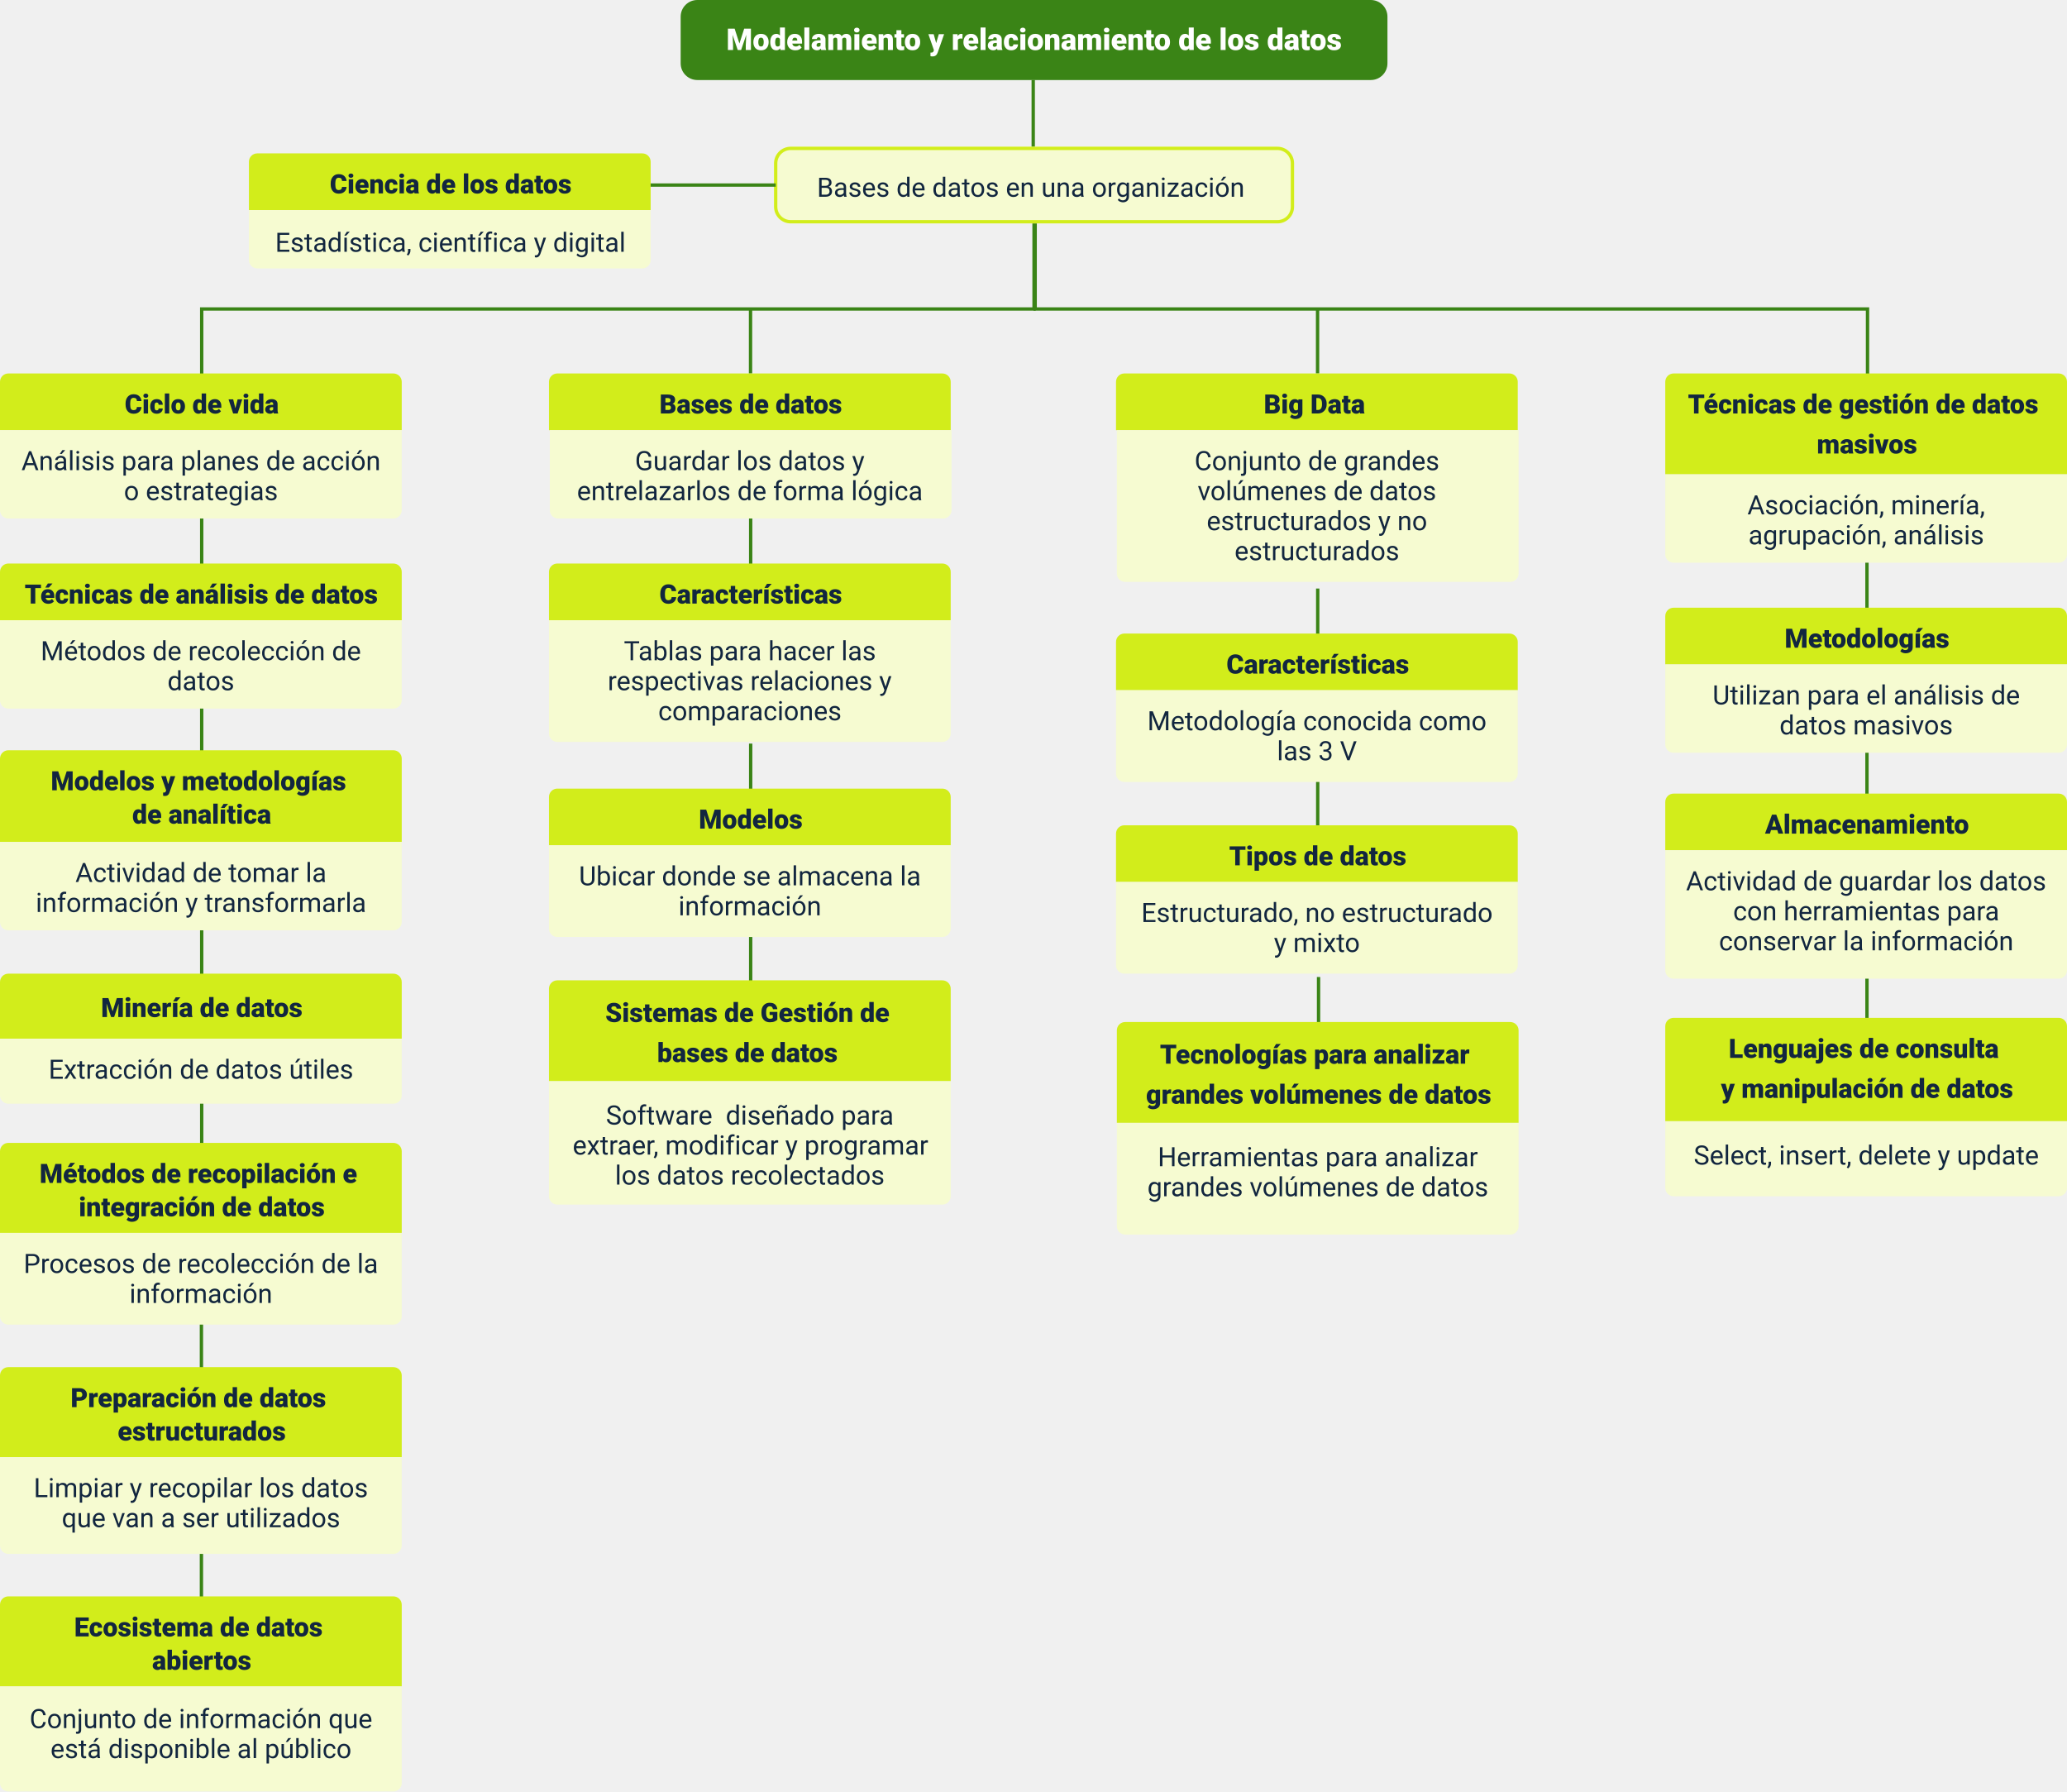
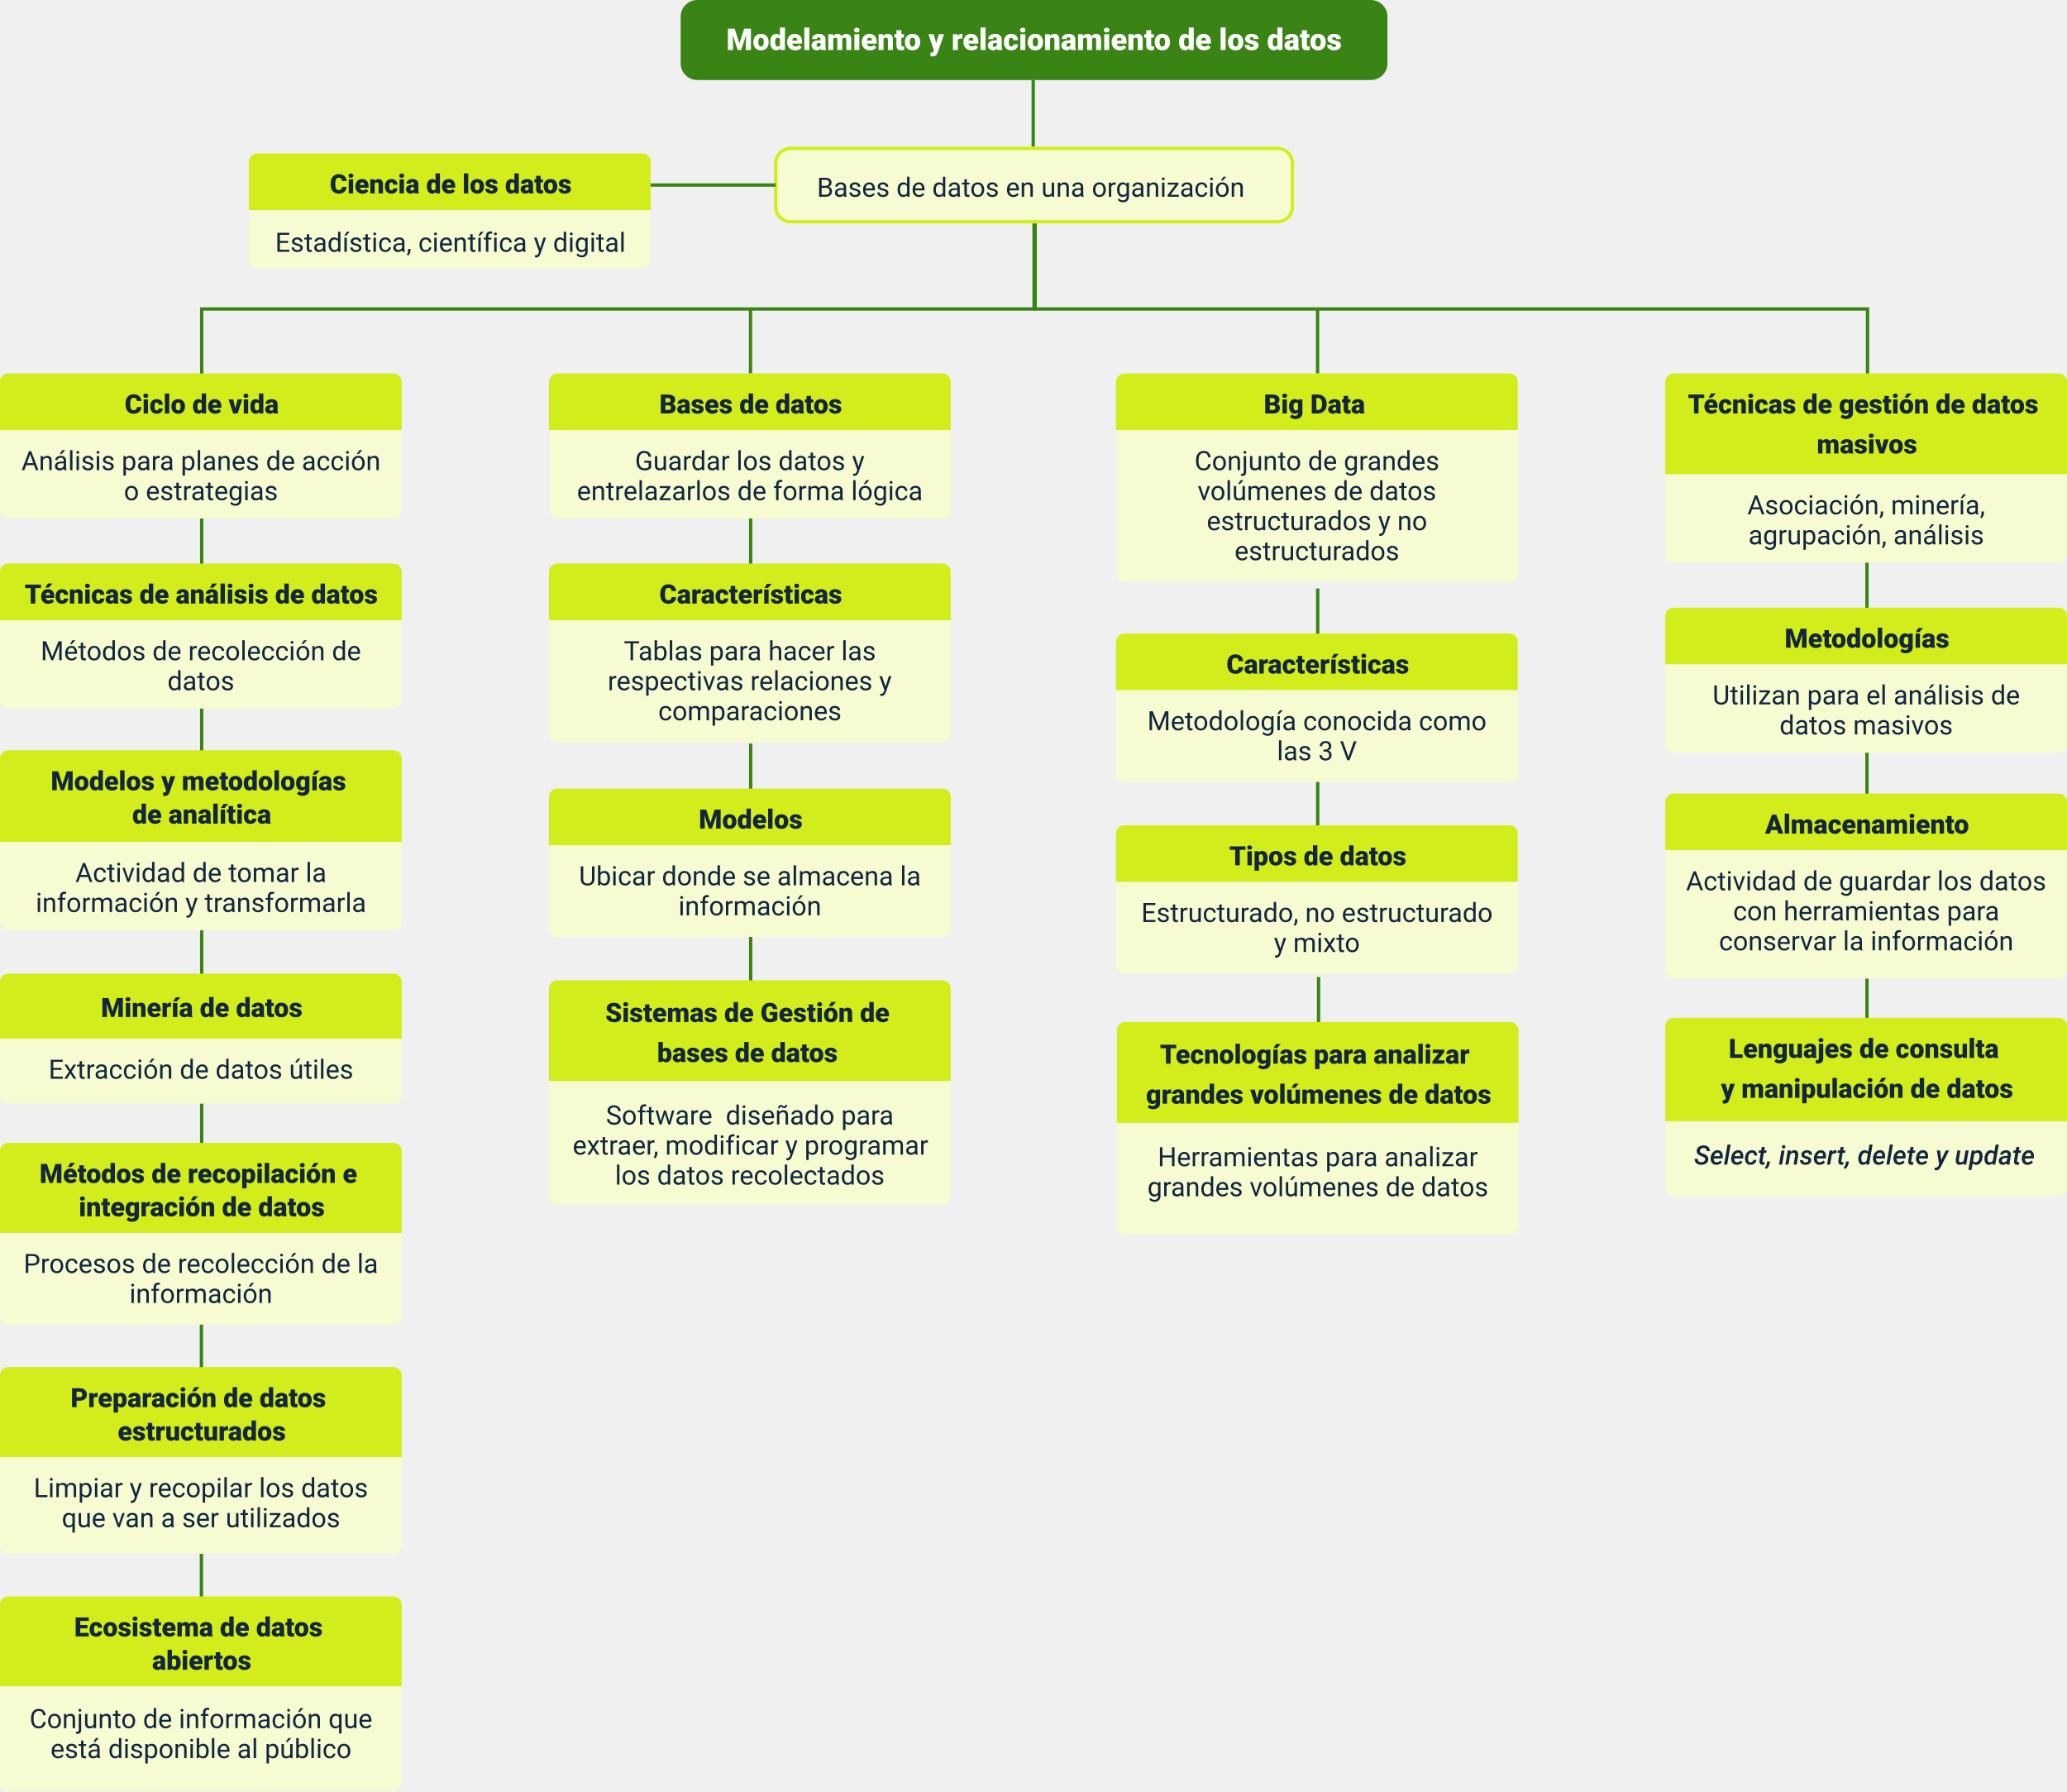
<svg xmlns="http://www.w3.org/2000/svg" width="1240" height="1074.503" viewBox="0 0 1240 1074.503">
-   <g transform="translate(-180 -420)">
+   <g transform="translate(-180 -416)">
    <g transform="translate(0 1)">
-       <g transform="translate(0 3)">
-         <rect width="424" height="48" rx="10" transform="translate(588.333 416)" fill="#3a8416" />
-         <text transform="translate(800.333 446)" fill="#fff" font-size="18" font-family="Roboto-Black, Roboto" font-weight="800">
-           <tspan x="-184.627" y="0">Modelamiento y relacionamiento de los datos</tspan>
+       <g transform="translate(0 -4)">
+         <g transform="translate(0 3)">
+           <rect width="424" height="48" rx="10" transform="translate(588.333 416)" fill="#3a8416" />
+           <text transform="translate(800.333 446)" fill="#fff" font-size="18" font-family="Roboto-Black, Roboto" font-weight="800">
+             <tspan x="-184.627" y="0">Modelamiento y relacionamiento de los datos</tspan>
+           </text>
+         </g>
+         <path d="M-11940.42-9620.857v43" transform="translate(12740.253 10087.856)" fill="none" stroke="#3a8416" stroke-width="2" />
+         <path d="M-11870-9620.857v61.325h-499.332v46.849" transform="translate(12670.333 10163.857)" fill="none" stroke="#3a8416" stroke-width="2" />
+         <path d="M-12369.332-9620.857v61.325H-11870v46.849" transform="translate(13170.333 10163.857)" fill="none" stroke="#3a8416" stroke-width="2" />
+         <g transform="translate(-19 3)">
+           <g transform="translate(663.333 504)" fill="#f6fbd1" stroke="#d2ed1b" stroke-width="2">
+             <rect width="312" height="46" rx="10" stroke="none" />
+             <rect x="1" y="1" width="310" height="44" rx="9" fill="none" />
+           </g>
+           <text transform="translate(819.333 534)" fill="#12263f" font-size="16" font-family="Roboto-Regular, Roboto">
+             <tspan x="-130.254" y="0">Bases de datos en una organización </tspan>
+           </text>
+         </g>
+         <path d="M-12086.228-9593h-83.333" transform="translate(12731.561 10123)" fill="none" stroke="#3a8416" stroke-width="2" />
+         <path d="M5,0H236a5,5,0,0,1,5,5V34a0,0,0,0,1,0,0H0a0,0,0,0,1,0,0V5A5,5,0,0,1,5,0Z" transform="translate(329.333 511)" fill="#d2ed1b" />
+         <path d="M5,0H236a5,5,0,0,1,5,5V34a0,0,0,0,1,0,0H0a0,0,0,0,1,0,0V5A5,5,0,0,1,5,0Z" transform="translate(180 643.003)" fill="#d2ed1b" />
+         <path d="M5,0H236a5,5,0,0,1,5,5V60.5a0,0,0,0,1,0,0H0a0,0,0,0,1,0,0V5A5,5,0,0,1,5,0Z" transform="translate(1179 643.003)" fill="#d2ed1b" />
+         <path d="M0,0H241a0,0,0,0,1,0,0V30a5,5,0,0,1-5,5H5a5,5,0,0,1-5-5V0A0,0,0,0,1,0,0Z" transform="translate(329.333 545)" fill="#f6fbd1" />
+         <path d="M0,0H241a0,0,0,0,1,0,0V48a5,5,0,0,1-5,5H5a5,5,0,0,1-5-5V0A0,0,0,0,1,0,0Z" transform="translate(180 677.003)" fill="#f6fbd1" />
+         <path d="M0,0H241a0,0,0,0,1,0,0V48a5,5,0,0,1-5,5H5a5,5,0,0,1-5-5V0A0,0,0,0,1,0,0Z" transform="translate(1179 703.503)" fill="#f6fbd1" />
+         <text transform="translate(341.333 553)" fill="#12263f" font-size="16" font-family="Roboto-Regular, Roboto">
+           <tspan x="3.73" y="17">Estadística, científica y digital </tspan>
+         </text>
+         <text transform="translate(192 684.003)" fill="#12263f" font-size="16" font-family="Roboto-Regular, Roboto">
+           <tspan x="0.824" y="17">Análisis para planes de acción </tspan>
+           <tspan x="62.32" y="35">o estrategias </tspan>
+         </text>
+         <text transform="translate(1191 710.503)" fill="#12263f" font-size="16" font-family="Roboto-Regular, Roboto">
+           <tspan x="37.246" y="17">Asociación, minería, </tspan>
+           <tspan x="37.855" y="35">agrupación, análisis</tspan>
+         </text>
+         <text transform="translate(450.333 535)" fill="#12263f" font-size="16" font-family="Roboto-Black, Roboto" font-weight="800">
+           <tspan x="-72.504" y="0">Ciencia de los datos</tspan>
+         </text>
+         <text transform="translate(301 667.003)" fill="#12263f" font-size="16" font-family="Roboto-Black, Roboto" font-weight="800">
+           <tspan x="-46.215" y="0">Ciclo de vida</tspan>
+         </text>
+         <text transform="translate(1300 667.003)" fill="#12263f" font-size="16" font-family="Roboto-Black, Roboto" font-weight="800">
+           <tspan x="-107.406" y="0">Técnicas de gestión de datos </tspan>
+           <tspan x="-30.098" y="24">masivos</tspan>
+           <tspan x="0" y="48" />
+         </text>
+         <path d="M-12458.333-9393v27.82" transform="translate(12759.333 10123)" fill="none" stroke="#3a8416" stroke-width="2" />
+         <path d="M-12458.333-9393v27.82" transform="translate(13758.333 10149.5)" fill="none" stroke="#3a8416" stroke-width="2" />
+         <path d="M-12458.333-9393v27.82" transform="translate(13758.333 10261)" fill="none" stroke="#3a8416" stroke-width="2" />
+         <path d="M-12458.333-9393v27.82" transform="translate(13758.333 10395.5)" fill="none" stroke="#3a8416" stroke-width="2" />
+         <path d="M-12458.333-9393v37.74" transform="translate(12759.333 10228)" fill="none" stroke="#3a8416" stroke-width="2" />
+         <path d="M-12458.333-9393v37.74" transform="translate(12759.333 10362)" fill="none" stroke="#3a8416" stroke-width="2" />
+         <path d="M-12458.333-9393v37.74" transform="translate(12759.333 10463.5)" fill="none" stroke="#3a8416" stroke-width="2" />
+         <path d="M-12458.333-9393v37.74" transform="translate(12759.166 10598)" fill="none" stroke="#3a8416" stroke-width="2" />
+         <path d="M-12458.333-9393v37.74" transform="translate(12759.166 10735.5)" fill="none" stroke="#3a8416" stroke-width="2" />
+         <path d="M5,0H236a5,5,0,0,1,5,5V55a0,0,0,0,1,0,0H0a0,0,0,0,1,0,0V5A5,5,0,0,1,5,0Z" transform="translate(180 869.003)" fill="#d2ed1b" />
+         <path d="M5,0H236a5,5,0,0,1,5,5V39a0,0,0,0,1,0,0H0a0,0,0,0,1,0,0V5A5,5,0,0,1,5,0Z" transform="translate(180 1003.003)" fill="#d2ed1b" />
+         <path d="M5,0H236a5,5,0,0,1,5,5V54a0,0,0,0,1,0,0H0a0,0,0,0,1,0,0V5A5,5,0,0,1,5,0Z" transform="translate(180 1104.503)" fill="#d2ed1b" />
+         <path d="M5,0H236a5,5,0,0,1,5,5V54a0,0,0,0,1,0,0H0a0,0,0,0,1,0,0V5A5,5,0,0,1,5,0Z" transform="translate(180 1239.003)" fill="#d2ed1b" />
+         <path d="M5,0H236a5,5,0,0,1,5,5V54a0,0,0,0,1,0,0H0a0,0,0,0,1,0,0V5A5,5,0,0,1,5,0Z" transform="translate(180 1376.503)" fill="#d2ed1b" />
+         <path d="M0,0H241a0,0,0,0,1,0,0V48a5,5,0,0,1-5,5H5a5,5,0,0,1-5-5V0A0,0,0,0,1,0,0Z" transform="translate(180 924.003)" fill="#f6fbd1" />
+         <path d="M0,0H241a0,0,0,0,1,0,0V34a5,5,0,0,1-5,5H5a5,5,0,0,1-5-5V0A0,0,0,0,1,0,0Z" transform="translate(180 1042.003)" fill="#f6fbd1" />
+         <path d="M0,0H241a0,0,0,0,1,0,0V50a5,5,0,0,1-5,5H5a5,5,0,0,1-5-5V0A0,0,0,0,1,0,0Z" transform="translate(180 1158.503)" fill="#f6fbd1" />
+         <path d="M0,0H241a0,0,0,0,1,0,0V53a5,5,0,0,1-5,5H5a5,5,0,0,1-5-5V0A0,0,0,0,1,0,0Z" transform="translate(180 1293.003)" fill="#f6fbd1" />
+         <path d="M0,0H241a0,0,0,0,1,0,0V58a5,5,0,0,1-5,5H5a5,5,0,0,1-5-5V0A0,0,0,0,1,0,0Z" transform="translate(180 1430.503)" fill="#f6fbd1" />
+         <text transform="translate(192 931.003)" fill="#12263f" font-size="16" font-family="Roboto-Regular, Roboto">
+           <tspan x="33.195" y="17">Actividad de tomar la </tspan>
+           <tspan x="9.418" y="35">información y transformarla</tspan>
+         </text>
+         <text transform="translate(192 1049.003)" fill="#12263f" font-size="16" font-family="Roboto-Regular, Roboto">
+           <tspan x="17.133" y="17">Extracción de datos útiles</tspan>
+         </text>
+         <text transform="translate(192 1165.503)" fill="#12263f" font-size="16" font-family="Roboto-Regular, Roboto">
+           <tspan x="2.141" y="17">Procesos de recolección de la </tspan>
+           <tspan x="65.629" y="35">información </tspan>
+         </text>
+         <text transform="translate(192 1300.003)" fill="#12263f" font-size="16" font-family="Roboto-Regular, Roboto">
+           <tspan x="8.207" y="17">Limpiar y recopilar los datos </tspan>
+           <tspan x="25.016" y="35">que van a ser utilizados</tspan>
+         </text>
+         <text transform="translate(192 1438.503)" fill="#12263f" font-size="16" font-family="Roboto-Regular, Roboto">
+           <tspan x="5.727" y="17">Conjunto de información que </tspan>
+           <tspan x="18.266" y="35">está disponible al público </tspan>
+         </text>
+         <text transform="translate(301 893.003)" fill="#12263f" font-size="16" font-family="Roboto-Black, Roboto" font-weight="800">
+           <tspan x="-90.547" y="0">Modelos y metodologías </tspan>
+           <tspan x="-41.68" y="20">de analítica</tspan>
+         </text>
+         <text transform="translate(301 1029.003)" fill="#12263f" font-size="16" font-family="Roboto-Black, Roboto" font-weight="800">
+           <tspan x="-60.441" y="0">Minería de datos</tspan>
+         </text>
+         <text transform="translate(301 1128.503)" fill="#12263f" font-size="16" font-family="Roboto-Black, Roboto" font-weight="800">
+           <tspan x="-97.301" y="0">Métodos de recopilación e </tspan>
+           <tspan x="-73.738" y="20">integración de datos</tspan>
+         </text>
+         <text transform="translate(301 1263.003)" fill="#12263f" font-size="16" font-family="Roboto-Black, Roboto" font-weight="800">
+           <tspan x="-78.66" y="0">Preparación de datos </tspan>
+           <tspan x="-50.406" y="20">estructurados</tspan>
+           <tspan x="0" y="40" />
+         </text>
+         <text transform="translate(301 1400.503)" fill="#12263f" font-size="16" font-family="Roboto-Black, Roboto" font-weight="800">
+           <tspan x="-76.48" y="0">Ecosistema de datos </tspan>
+           <tspan x="-29.75" y="20">abiertos</tspan>
+         </text>
+         <path d="M5,0H236a5,5,0,0,1,5,5V34a0,0,0,0,1,0,0H0a0,0,0,0,1,0,0V5A5,5,0,0,1,5,0Z" transform="translate(180 757.003)" fill="#d2ed1b" />
+         <path d="M5,0H236a5,5,0,0,1,5,5V34a0,0,0,0,1,0,0H0a0,0,0,0,1,0,0V5A5,5,0,0,1,5,0Z" transform="translate(1179 783.503)" fill="#d2ed1b" />
+         <path d="M5,0H236a5,5,0,0,1,5,5V34a0,0,0,0,1,0,0H0a0,0,0,0,1,0,0V5A5,5,0,0,1,5,0Z" transform="translate(1179 895.003)" fill="#d2ed1b" />
+         <path d="M5,0H236a5,5,0,0,1,5,5V62a0,0,0,0,1,0,0H0a0,0,0,0,1,0,0V5A5,5,0,0,1,5,0Z" transform="translate(1179 1029.503)" fill="#d2ed1b" />
+         <path d="M0,0H241a0,0,0,0,1,0,0V48a5,5,0,0,1-5,5H5a5,5,0,0,1-5-5V0A0,0,0,0,1,0,0Z" transform="translate(180 791.003)" fill="#f6fbd1" />
+         <path d="M0,0H241a0,0,0,0,1,0,0V48a5,5,0,0,1-5,5H5a5,5,0,0,1-5-5V0A0,0,0,0,1,0,0Z" transform="translate(1179 817.503)" fill="#f6fbd1" />
+         <path d="M0,0H241a0,0,0,0,1,0,0V72a5,5,0,0,1-5,5H5a5,5,0,0,1-5-5V0A0,0,0,0,1,0,0Z" transform="translate(1179 929.003)" fill="#f6fbd1" />
+         <path d="M0,0H241a0,0,0,0,1,0,0V40a5,5,0,0,1-5,5H5a5,5,0,0,1-5-5V0A0,0,0,0,1,0,0Z" transform="translate(1179 1091.503)" fill="#f6fbd1" />
+         <text transform="translate(192 798.003)" fill="#12263f" font-size="16" font-family="Roboto-Regular, Roboto">
+           <tspan x="12.371" y="17">Métodos de recolección de </tspan>
+           <tspan x="88.414" y="35">datos </tspan>
+         </text>
+         <text transform="translate(1191 824.503)" fill="#12263f" font-size="16" font-family="Roboto-Regular, Roboto">
+           <tspan x="16.359" y="17">Utilizan para el análisis de </tspan>
+           <tspan x="56.5" y="35">datos masivos </tspan>
+         </text>
+         <text transform="translate(1191 936.003)" fill="#12263f" font-size="16" font-family="Roboto-Regular, Roboto">
+           <tspan x="0.434" y="17">Actividad de guardar los datos </tspan>
+           <tspan x="28.684" y="35">con herramientas para </tspan>
+           <tspan x="20.195" y="53">conservar la información</tspan>
+         </text>
+         <text transform="translate(1191 1100.503)" fill="#12263f" font-size="16" font-family="Roboto-MediumItalic, Roboto" font-weight="500" font-style="italic">
+           <tspan x="5.32" y="17">Select, insert, delete y update</tspan>
+         </text>
+         <text transform="translate(301 781.003)" fill="#12263f" font-size="16" font-family="Roboto-Black, Roboto" font-weight="800">
+           <tspan x="-106.207" y="0">Técnicas de análisis de datos</tspan>
+         </text>
+         <text transform="translate(1300 807.503)" fill="#12263f" font-size="16" font-family="Roboto-Black, Roboto" font-weight="800">
+           <tspan x="-49.398" y="0">Metodologías</tspan>
+         </text>
+         <text transform="translate(1300 919.003)" fill="#12263f" font-size="16" font-family="Roboto-Black, Roboto" font-weight="800">
+           <tspan x="-61.133" y="0">Almacenamiento</tspan>
+         </text>
+         <text transform="translate(1300 1053.503)" fill="#12263f" font-size="16" font-family="Roboto-Black, Roboto" font-weight="800">
+           <tspan x="-82.969" y="0">Lenguajes de consulta </tspan>
+           <tspan x="-87.609" y="24">y manipulación de datos</tspan>
+         </text>
+         <path d="M-11940.42-9620.856v38.491" transform="translate(12570.666 10225.368)" fill="none" stroke="#3a8416" stroke-width="2" />
+         <path d="M-11940.42-9620.855v38.614" transform="translate(12910.834 10225.245)" fill="none" stroke="#3a8416" stroke-width="2" />
+         <path d="M5,0H236a5,5,0,0,1,5,5V34a0,0,0,0,1,0,0H0a0,0,0,0,1,0,0V5A5,5,0,0,1,5,0Z" transform="translate(509.333 643.003)" fill="#d2ed1b" />
+         <path d="M5,0H236a5,5,0,0,1,5,5V34a0,0,0,0,1,0,0H0a0,0,0,0,1,0,0V5A5,5,0,0,1,5,0Z" transform="translate(849.501 643.003)" fill="#d2ed1b" />
+         <path d="M0,0H241a0,0,0,0,1,0,0V48a5,5,0,0,1-5,5H5a5,5,0,0,1-5-5V0A0,0,0,0,1,0,0Z" transform="translate(509.833 677.003)" fill="#f6fbd1" />
+         <path d="M0,0H241a0,0,0,0,1,0,0V86a5,5,0,0,1-5,5H5a5,5,0,0,1-5-5V0A0,0,0,0,1,0,0Z" transform="translate(850.001 677.003)" fill="#f6fbd1" />
+         <text transform="translate(521.333 684.003)" fill="#12263f" font-size="16" font-family="Roboto-Regular, Roboto">
+           <tspan x="39.57" y="17">Guardar los datos y </tspan>
+           <tspan x="4.77" y="35">entrelazarlos de forma lógica </tspan>
+         </text>
+         <text transform="translate(861.501 684.003)" fill="#12263f" font-size="16" font-family="Roboto-Regular, Roboto">
+           <tspan x="35.094" y="17">Conjunto de grandes </tspan>
+           <tspan x="36.945" y="35">volúmenes de datos </tspan>
+           <tspan x="42.371" y="53">estructurados y no </tspan>
+           <tspan x="59.094" y="71">estructurados</tspan>
+         </text>
+         <text transform="translate(630.333 667.003)" fill="#12263f" font-size="16" font-family="Roboto-Black, Roboto" font-weight="800">
+           <tspan x="-54.762" y="0">Bases de datos</tspan>
+         </text>
+         <text transform="translate(970.501 667.003)" fill="#12263f" font-size="16" font-family="Roboto-Black, Roboto" font-weight="800">
+           <tspan x="-32.355" y="0">Big Data </tspan>
+         </text>
+         <path d="M-12458.333-9393v27.82" transform="translate(13088.666 10123)" fill="none" stroke="#3a8416" stroke-width="2" />
+         <path d="M-12458.333-9393v27.82" transform="translate(13428.834 10165)" fill="none" stroke="#3a8416" stroke-width="2" />
+         <path d="M-12458.333-9393v27.82" transform="translate(13428.834 10280)" fill="none" stroke="#3a8416" stroke-width="2" />
+         <path d="M-12458.333-9393v27.82" transform="translate(13088.666 10258)" fill="none" stroke="#3a8416" stroke-width="2" />
+         <path d="M-12458.333-9393v27.82" transform="translate(13088.666 10373)" fill="none" stroke="#3a8416" stroke-width="2" />
+         <path d="M-12458.333-9393v27.82" transform="translate(13429.334 10398)" fill="none" stroke="#3a8416" stroke-width="2" />
+         <path d="M5,0H236a5,5,0,0,1,5,5V34a0,0,0,0,1,0,0H0a0,0,0,0,1,0,0V5A5,5,0,0,1,5,0Z" transform="translate(509.333 757.003)" fill="#d2ed1b" />
+         <path d="M5,0H236a5,5,0,0,1,5,5V34a0,0,0,0,1,0,0H0a0,0,0,0,1,0,0V5A5,5,0,0,1,5,0Z" transform="translate(849.501 799.003)" fill="#d2ed1b" />
+         <path d="M5,0H236a5,5,0,0,1,5,5V34a0,0,0,0,1,0,0H0a0,0,0,0,1,0,0V5A5,5,0,0,1,5,0Z" transform="translate(849.501 914.003)" fill="#d2ed1b" />
+         <path d="M5,0H236a5,5,0,0,1,5,5V34a0,0,0,0,1,0,0H0a0,0,0,0,1,0,0V5A5,5,0,0,1,5,0Z" transform="translate(509.333 892.003)" fill="#d2ed1b" />
+         <path d="M5,0H236a5,5,0,0,1,5,5V60.5a0,0,0,0,1,0,0H0a0,0,0,0,1,0,0V5A5,5,0,0,1,5,0Z" transform="translate(509.333 1007.003)" fill="#d2ed1b" />
+         <path d="M5,0H236a5,5,0,0,1,5,5V60.5a0,0,0,0,1,0,0H0a0,0,0,0,1,0,0V5A5,5,0,0,1,5,0Z" transform="translate(850.001 1032.003)" fill="#d2ed1b" />
+         <path d="M0,0H241a0,0,0,0,1,0,0V68a5,5,0,0,1-5,5H5a5,5,0,0,1-5-5V0A0,0,0,0,1,0,0Z" transform="translate(509.333 791.003)" fill="#f6fbd1" />
+         <path d="M0,0H241a0,0,0,0,1,0,0V50a5,5,0,0,1-5,5H5a5,5,0,0,1-5-5V0A0,0,0,0,1,0,0Z" transform="translate(849.501 833.003)" fill="#f6fbd1" />
+         <path d="M0,0H241a0,0,0,0,1,0,0V50a5,5,0,0,1-5,5H5a5,5,0,0,1-5-5V0A0,0,0,0,1,0,0Z" transform="translate(849.501 948.003)" fill="#f6fbd1" />
+         <path d="M0,0H241a0,0,0,0,1,0,0V50a5,5,0,0,1-5,5H5a5,5,0,0,1-5-5V0A0,0,0,0,1,0,0Z" transform="translate(509.333 926.003)" fill="#f6fbd1" />
+         <path d="M0,0H241a0,0,0,0,1,0,0V69a5,5,0,0,1-5,5H5a5,5,0,0,1-5-5V0A0,0,0,0,1,0,0Z" transform="translate(509.333 1067.503)" fill="#f6fbd1" />
+         <path d="M0,0H241a0,0,0,0,1,0,0V62a5,5,0,0,1-5,5H5a5,5,0,0,1-5-5V0A0,0,0,0,1,0,0Z" transform="translate(850.001 1092.503)" fill="#f6fbd1" />
+         <text transform="translate(521.333 798.003)" fill="#12263f" font-size="16" font-family="Roboto-Regular, Roboto">
+           <tspan x="32.918" y="17">Tablas para hacer las </tspan>
+           <tspan x="23.215" y="35">respectivas relaciones y </tspan>
+           <tspan x="53.527" y="53">comparaciones</tspan>
+         </text>
+         <text transform="translate(861.501 840.003)" fill="#12263f" font-size="16" font-family="Roboto-Regular, Roboto">
+           <tspan x="6.781" y="17">Metodología conocida como </tspan>
+           <tspan x="84.539" y="35">las 3 V</tspan>
+         </text>
+         <text transform="translate(861.501 955.003)" fill="#12263f" font-size="16" font-family="Roboto-Regular, Roboto">
+           <tspan x="3.121" y="17">Estructurado, no estructurado </tspan>
+           <tspan x="82.719" y="35">y mixto</tspan>
+         </text>
+         <text transform="translate(521.333 933.003)" fill="#12263f" font-size="16" font-family="Roboto-Regular, Roboto">
+           <tspan x="5.973" y="17">Ubicar donde se almacena la </tspan>
+           <tspan x="65.629" y="35">información</tspan>
+         </text>
+         <text transform="translate(521.333 1076.503)" fill="#12263f" font-size="16" font-family="Roboto-Regular, Roboto">
+           <tspan x="22.152" y="17" xml:space="preserve">Software  diseñado para </tspan>
+           <tspan x="2.176" y="35">extraer, modificar y programar </tspan>
+           <tspan x="27.598" y="53">los datos recolectados</tspan>
+         </text>
+         <text transform="translate(862.001 1101.503)" fill="#12263f" font-size="16" font-family="Roboto-Regular, Roboto">
+           <tspan x="12.527" y="17">Herramientas para analizar </tspan>
+           <tspan x="6.285" y="35">grandes volúmenes de datos</tspan>
+         </text>
+         <text transform="translate(630.333 781.003)" fill="#12263f" font-size="16" font-family="Roboto-Black, Roboto" font-weight="800">
+           <tspan x="-54.77" y="0">Características</tspan>
+         </text>
+         <text transform="translate(970.501 823.003)" fill="#12263f" font-size="16" font-family="Roboto-Black, Roboto" font-weight="800">
+           <tspan x="-54.77" y="0">Características</tspan>
+         </text>
+         <text transform="translate(970.501 938.003)" fill="#12263f" font-size="16" font-family="Roboto-Black, Roboto" font-weight="800">
+           <tspan x="-53.141" y="0">Tipos de datos</tspan>
+         </text>
+         <text transform="translate(630.333 916.003)" fill="#12263f" font-size="16" font-family="Roboto-Black, Roboto" font-weight="800">
+           <tspan x="-31.148" y="0">Modelos</tspan>
+         </text>
+         <text transform="translate(630.333 1032.003)" fill="#12263f" font-size="16" font-family="Roboto-Black, Roboto" font-weight="800">
+           <tspan x="-87.176" y="0">Sistemas de Gestión de </tspan>
+           <tspan x="-56.098" y="24">bases de datos </tspan>
+         </text>
+         <text transform="translate(971.001 1057.003)" fill="#12263f" font-size="16" font-family="Roboto-Black, Roboto" font-weight="800">
+           <tspan x="-95.16" y="0">Tecnologías para analizar </tspan>
+           <tspan x="-103.512" y="24">grandes volúmenes de datos</tspan>
        </text>
      </g>
-       <path d="M-11940.42-9620.857v43" transform="translate(12740.253 10087.856)" fill="none" stroke="#3a8416" stroke-width="2" />
-       <path d="M-11870-9620.857v61.325h-499.332v46.849" transform="translate(12670.333 10163.857)" fill="none" stroke="#3a8416" stroke-width="2" />
-       <path d="M-12369.332-9620.857v61.325H-11870v46.849" transform="translate(13170.333 10163.857)" fill="none" stroke="#3a8416" stroke-width="2" />
-       <g transform="translate(-19 3)">
-         <g transform="translate(663.333 504)" fill="#f6fbd1" stroke="#d2ed1b" stroke-width="2">
-           <rect width="312" height="46" rx="10" stroke="none" />
-           <rect x="1" y="1" width="310" height="44" rx="9" fill="none" />
-         </g>
-         <text transform="translate(819.333 534)" fill="#12263f" font-size="16" font-family="Roboto-Regular, Roboto">
-           <tspan x="-130.254" y="0">Bases de datos en una organización </tspan>
-         </text>
-       </g>
-       <path d="M-12086.228-9593h-83.333" transform="translate(12731.561 10123)" fill="none" stroke="#3a8416" stroke-width="2" />
-       <path d="M5,0H236a5,5,0,0,1,5,5V34a0,0,0,0,1,0,0H0a0,0,0,0,1,0,0V5A5,5,0,0,1,5,0Z" transform="translate(329.333 511)" fill="#d2ed1b" />
-       <path d="M5,0H236a5,5,0,0,1,5,5V34a0,0,0,0,1,0,0H0a0,0,0,0,1,0,0V5A5,5,0,0,1,5,0Z" transform="translate(180 643.003)" fill="#d2ed1b" />
-       <path d="M5,0H236a5,5,0,0,1,5,5V60.5a0,0,0,0,1,0,0H0a0,0,0,0,1,0,0V5A5,5,0,0,1,5,0Z" transform="translate(1179 643.003)" fill="#d2ed1b" />
-       <path d="M0,0H241a0,0,0,0,1,0,0V30a5,5,0,0,1-5,5H5a5,5,0,0,1-5-5V0A0,0,0,0,1,0,0Z" transform="translate(329.333 545)" fill="#f6fbd1" />
-       <path d="M0,0H241a0,0,0,0,1,0,0V48a5,5,0,0,1-5,5H5a5,5,0,0,1-5-5V0A0,0,0,0,1,0,0Z" transform="translate(180 677.003)" fill="#f6fbd1" />
-       <path d="M0,0H241a0,0,0,0,1,0,0V48a5,5,0,0,1-5,5H5a5,5,0,0,1-5-5V0A0,0,0,0,1,0,0Z" transform="translate(1179 703.503)" fill="#f6fbd1" />
-       <text transform="translate(341.333 553)" fill="#12263f" font-size="16" font-family="Roboto-Regular, Roboto">
-         <tspan x="3.73" y="17">Estadística, científica y digital </tspan>
-       </text>
-       <text transform="translate(192 684.003)" fill="#12263f" font-size="16" font-family="Roboto-Regular, Roboto">
-         <tspan x="0.824" y="17">Análisis para planes de acción </tspan>
-         <tspan x="62.32" y="35">o estrategias </tspan>
-       </text>
-       <text transform="translate(1191 710.503)" fill="#12263f" font-size="16" font-family="Roboto-Regular, Roboto">
-         <tspan x="37.246" y="17">Asociación, minería, </tspan>
-         <tspan x="37.855" y="35">agrupación, análisis</tspan>
-       </text>
-       <text transform="translate(450.333 535)" fill="#12263f" font-size="16" font-family="Roboto-Black, Roboto" font-weight="800">
-         <tspan x="-72.504" y="0">Ciencia de los datos</tspan>
-       </text>
-       <text transform="translate(301 667.003)" fill="#12263f" font-size="16" font-family="Roboto-Black, Roboto" font-weight="800">
-         <tspan x="-46.215" y="0">Ciclo de vida</tspan>
-       </text>
-       <text transform="translate(1300 667.003)" fill="#12263f" font-size="16" font-family="Roboto-Black, Roboto" font-weight="800">
-         <tspan x="-107.406" y="0">Técnicas de gestión de datos </tspan>
-         <tspan x="-30.098" y="24">masivos</tspan>
-         <tspan x="0" y="48" />
-       </text>
-       <path d="M-12458.333-9393v27.82" transform="translate(12759.333 10123)" fill="none" stroke="#3a8416" stroke-width="2" />
-       <path d="M-12458.333-9393v27.82" transform="translate(13758.333 10149.5)" fill="none" stroke="#3a8416" stroke-width="2" />
-       <path d="M-12458.333-9393v27.82" transform="translate(13758.333 10261)" fill="none" stroke="#3a8416" stroke-width="2" />
-       <path d="M-12458.333-9393v27.82" transform="translate(13758.333 10395.5)" fill="none" stroke="#3a8416" stroke-width="2" />
-       <path d="M-12458.333-9393v37.74" transform="translate(12759.333 10228)" fill="none" stroke="#3a8416" stroke-width="2" />
-       <path d="M-12458.333-9393v37.74" transform="translate(12759.333 10362)" fill="none" stroke="#3a8416" stroke-width="2" />
-       <path d="M-12458.333-9393v37.74" transform="translate(12759.333 10463.5)" fill="none" stroke="#3a8416" stroke-width="2" />
-       <path d="M-12458.333-9393v37.74" transform="translate(12759.166 10598)" fill="none" stroke="#3a8416" stroke-width="2" />
-       <path d="M-12458.333-9393v37.74" transform="translate(12759.166 10735.5)" fill="none" stroke="#3a8416" stroke-width="2" />
-       <path d="M5,0H236a5,5,0,0,1,5,5V55a0,0,0,0,1,0,0H0a0,0,0,0,1,0,0V5A5,5,0,0,1,5,0Z" transform="translate(180 869.003)" fill="#d2ed1b" />
-       <path d="M5,0H236a5,5,0,0,1,5,5V39a0,0,0,0,1,0,0H0a0,0,0,0,1,0,0V5A5,5,0,0,1,5,0Z" transform="translate(180 1003.003)" fill="#d2ed1b" />
-       <path d="M5,0H236a5,5,0,0,1,5,5V54a0,0,0,0,1,0,0H0a0,0,0,0,1,0,0V5A5,5,0,0,1,5,0Z" transform="translate(180 1104.503)" fill="#d2ed1b" />
-       <path d="M5,0H236a5,5,0,0,1,5,5V54a0,0,0,0,1,0,0H0a0,0,0,0,1,0,0V5A5,5,0,0,1,5,0Z" transform="translate(180 1239.003)" fill="#d2ed1b" />
-       <path d="M5,0H236a5,5,0,0,1,5,5V54a0,0,0,0,1,0,0H0a0,0,0,0,1,0,0V5A5,5,0,0,1,5,0Z" transform="translate(180 1376.503)" fill="#d2ed1b" />
-       <path d="M0,0H241a0,0,0,0,1,0,0V48a5,5,0,0,1-5,5H5a5,5,0,0,1-5-5V0A0,0,0,0,1,0,0Z" transform="translate(180 924.003)" fill="#f6fbd1" />
-       <path d="M0,0H241a0,0,0,0,1,0,0V34a5,5,0,0,1-5,5H5a5,5,0,0,1-5-5V0A0,0,0,0,1,0,0Z" transform="translate(180 1042.003)" fill="#f6fbd1" />
-       <path d="M0,0H241a0,0,0,0,1,0,0V50a5,5,0,0,1-5,5H5a5,5,0,0,1-5-5V0A0,0,0,0,1,0,0Z" transform="translate(180 1158.503)" fill="#f6fbd1" />
-       <path d="M0,0H241a0,0,0,0,1,0,0V53a5,5,0,0,1-5,5H5a5,5,0,0,1-5-5V0A0,0,0,0,1,0,0Z" transform="translate(180 1293.003)" fill="#f6fbd1" />
-       <path d="M0,0H241a0,0,0,0,1,0,0V58a5,5,0,0,1-5,5H5a5,5,0,0,1-5-5V0A0,0,0,0,1,0,0Z" transform="translate(180 1430.503)" fill="#f6fbd1" />
-       <text transform="translate(192 931.003)" fill="#12263f" font-size="16" font-family="Roboto-Regular, Roboto">
-         <tspan x="33.195" y="17">Actividad de tomar la </tspan>
-         <tspan x="9.418" y="35">información y transformarla</tspan>
-       </text>
-       <text transform="translate(192 1049.003)" fill="#12263f" font-size="16" font-family="Roboto-Regular, Roboto">
-         <tspan x="17.133" y="17">Extracción de datos útiles</tspan>
-       </text>
-       <text transform="translate(192 1165.503)" fill="#12263f" font-size="16" font-family="Roboto-Regular, Roboto">
-         <tspan x="2.141" y="17">Procesos de recolección de la </tspan>
-         <tspan x="65.629" y="35">información </tspan>
-       </text>
-       <text transform="translate(192 1300.003)" fill="#12263f" font-size="16" font-family="Roboto-Regular, Roboto">
-         <tspan x="8.207" y="17">Limpiar y recopilar los datos </tspan>
-         <tspan x="25.016" y="35">que van a ser utilizados</tspan>
-       </text>
-       <text transform="translate(192 1438.503)" fill="#12263f" font-size="16" font-family="Roboto-Regular, Roboto">
-         <tspan x="5.727" y="17">Conjunto de información que </tspan>
-         <tspan x="18.266" y="35">está disponible al público </tspan>
-       </text>
-       <text transform="translate(301 893.003)" fill="#12263f" font-size="16" font-family="Roboto-Black, Roboto" font-weight="800">
-         <tspan x="-90.547" y="0">Modelos y metodologías </tspan>
-         <tspan x="-41.68" y="20">de analítica</tspan>
-       </text>
-       <text transform="translate(301 1029.003)" fill="#12263f" font-size="16" font-family="Roboto-Black, Roboto" font-weight="800">
-         <tspan x="-60.441" y="0">Minería de datos</tspan>
-       </text>
-       <text transform="translate(301 1128.503)" fill="#12263f" font-size="16" font-family="Roboto-Black, Roboto" font-weight="800">
-         <tspan x="-97.301" y="0">Métodos de recopilación e </tspan>
-         <tspan x="-73.738" y="20">integración de datos</tspan>
-       </text>
-       <text transform="translate(301 1263.003)" fill="#12263f" font-size="16" font-family="Roboto-Black, Roboto" font-weight="800">
-         <tspan x="-78.66" y="0">Preparación de datos </tspan>
-         <tspan x="-50.406" y="20">estructurados</tspan>
-         <tspan x="0" y="40" />
-       </text>
-       <text transform="translate(301 1400.503)" fill="#12263f" font-size="16" font-family="Roboto-Black, Roboto" font-weight="800">
-         <tspan x="-76.48" y="0">Ecosistema de datos </tspan>
-         <tspan x="-29.75" y="20">abiertos</tspan>
-       </text>
-       <path d="M5,0H236a5,5,0,0,1,5,5V34a0,0,0,0,1,0,0H0a0,0,0,0,1,0,0V5A5,5,0,0,1,5,0Z" transform="translate(180 757.003)" fill="#d2ed1b" />
-       <path d="M5,0H236a5,5,0,0,1,5,5V34a0,0,0,0,1,0,0H0a0,0,0,0,1,0,0V5A5,5,0,0,1,5,0Z" transform="translate(1179 783.503)" fill="#d2ed1b" />
-       <path d="M5,0H236a5,5,0,0,1,5,5V34a0,0,0,0,1,0,0H0a0,0,0,0,1,0,0V5A5,5,0,0,1,5,0Z" transform="translate(1179 895.003)" fill="#d2ed1b" />
-       <path d="M5,0H236a5,5,0,0,1,5,5V62a0,0,0,0,1,0,0H0a0,0,0,0,1,0,0V5A5,5,0,0,1,5,0Z" transform="translate(1179 1029.503)" fill="#d2ed1b" />
-       <path d="M0,0H241a0,0,0,0,1,0,0V48a5,5,0,0,1-5,5H5a5,5,0,0,1-5-5V0A0,0,0,0,1,0,0Z" transform="translate(180 791.003)" fill="#f6fbd1" />
-       <path d="M0,0H241a0,0,0,0,1,0,0V48a5,5,0,0,1-5,5H5a5,5,0,0,1-5-5V0A0,0,0,0,1,0,0Z" transform="translate(1179 817.503)" fill="#f6fbd1" />
-       <path d="M0,0H241a0,0,0,0,1,0,0V72a5,5,0,0,1-5,5H5a5,5,0,0,1-5-5V0A0,0,0,0,1,0,0Z" transform="translate(1179 929.003)" fill="#f6fbd1" />
-       <path d="M0,0H241a0,0,0,0,1,0,0V40a5,5,0,0,1-5,5H5a5,5,0,0,1-5-5V0A0,0,0,0,1,0,0Z" transform="translate(1179 1091.503)" fill="#f6fbd1" />
-       <text transform="translate(192 798.003)" fill="#12263f" font-size="16" font-family="Roboto-Regular, Roboto">
-         <tspan x="12.371" y="17">Métodos de recolección de </tspan>
-         <tspan x="88.414" y="35">datos </tspan>
-       </text>
-       <text transform="translate(1191 824.503)" fill="#12263f" font-size="16" font-family="Roboto-Regular, Roboto">
-         <tspan x="16.359" y="17">Utilizan para el análisis de </tspan>
-         <tspan x="56.5" y="35">datos masivos </tspan>
-       </text>
-       <text transform="translate(1191 936.003)" fill="#12263f" font-size="16" font-family="Roboto-Regular, Roboto">
-         <tspan x="0.434" y="17">Actividad de guardar los datos </tspan>
-         <tspan x="28.684" y="35">con herramientas para </tspan>
-         <tspan x="20.195" y="53">conservar la información</tspan>
-       </text>
-       <text transform="translate(1191 1100.503)" fill="#12263f" font-size="16" font-family="Roboto-Regular, Roboto">
-         <tspan x="5.059" y="17">Select, insert, delete y update</tspan>
-       </text>
-       <text transform="translate(301 781.003)" fill="#12263f" font-size="16" font-family="Roboto-Black, Roboto" font-weight="800">
-         <tspan x="-106.207" y="0">Técnicas de análisis de datos</tspan>
-       </text>
-       <text transform="translate(1300 807.503)" fill="#12263f" font-size="16" font-family="Roboto-Black, Roboto" font-weight="800">
-         <tspan x="-49.398" y="0">Metodologías</tspan>
-       </text>
-       <text transform="translate(1300 919.003)" fill="#12263f" font-size="16" font-family="Roboto-Black, Roboto" font-weight="800">
-         <tspan x="-61.133" y="0">Almacenamiento</tspan>
-       </text>
-       <text transform="translate(1300 1053.503)" fill="#12263f" font-size="16" font-family="Roboto-Black, Roboto" font-weight="800">
-         <tspan x="-82.969" y="0">Lenguajes de consulta </tspan>
-         <tspan x="-87.609" y="24">y manipulación de datos</tspan>
-       </text>
-       <path d="M-11940.42-9620.856v38.491" transform="translate(12570.666 10225.368)" fill="none" stroke="#3a8416" stroke-width="2" />
-       <path d="M-11940.42-9620.855v38.614" transform="translate(12910.834 10225.245)" fill="none" stroke="#3a8416" stroke-width="2" />
-       <path d="M5,0H236a5,5,0,0,1,5,5V34a0,0,0,0,1,0,0H0a0,0,0,0,1,0,0V5A5,5,0,0,1,5,0Z" transform="translate(509.333 643.003)" fill="#d2ed1b" />
-       <path d="M5,0H236a5,5,0,0,1,5,5V34a0,0,0,0,1,0,0H0a0,0,0,0,1,0,0V5A5,5,0,0,1,5,0Z" transform="translate(849.501 643.003)" fill="#d2ed1b" />
-       <path d="M0,0H241a0,0,0,0,1,0,0V48a5,5,0,0,1-5,5H5a5,5,0,0,1-5-5V0A0,0,0,0,1,0,0Z" transform="translate(509.833 677.003)" fill="#f6fbd1" />
-       <path d="M0,0H241a0,0,0,0,1,0,0V86a5,5,0,0,1-5,5H5a5,5,0,0,1-5-5V0A0,0,0,0,1,0,0Z" transform="translate(850.001 677.003)" fill="#f6fbd1" />
-       <text transform="translate(521.333 684.003)" fill="#12263f" font-size="16" font-family="Roboto-Regular, Roboto">
-         <tspan x="39.57" y="17">Guardar los datos y </tspan>
-         <tspan x="4.77" y="35">entrelazarlos de forma lógica </tspan>
-       </text>
-       <text transform="translate(861.501 684.003)" fill="#12263f" font-size="16" font-family="Roboto-Regular, Roboto">
-         <tspan x="35.094" y="17">Conjunto de grandes </tspan>
-         <tspan x="36.945" y="35">volúmenes de datos </tspan>
-         <tspan x="42.371" y="53">estructurados y no </tspan>
-         <tspan x="59.094" y="71">estructurados</tspan>
-       </text>
-       <text transform="translate(630.333 667.003)" fill="#12263f" font-size="16" font-family="Roboto-Black, Roboto" font-weight="800">
-         <tspan x="-54.762" y="0">Bases de datos</tspan>
-       </text>
-       <text transform="translate(970.501 667.003)" fill="#12263f" font-size="16" font-family="Roboto-Black, Roboto" font-weight="800">
-         <tspan x="-32.355" y="0">Big Data </tspan>
-       </text>
-       <path d="M-12458.333-9393v27.82" transform="translate(13088.666 10123)" fill="none" stroke="#3a8416" stroke-width="2" />
-       <path d="M-12458.333-9393v27.82" transform="translate(13428.834 10165)" fill="none" stroke="#3a8416" stroke-width="2" />
-       <path d="M-12458.333-9393v27.82" transform="translate(13428.834 10280)" fill="none" stroke="#3a8416" stroke-width="2" />
-       <path d="M-12458.333-9393v27.82" transform="translate(13088.666 10258)" fill="none" stroke="#3a8416" stroke-width="2" />
-       <path d="M-12458.333-9393v27.82" transform="translate(13088.666 10373)" fill="none" stroke="#3a8416" stroke-width="2" />
-       <path d="M-12458.333-9393v27.82" transform="translate(13429.334 10398)" fill="none" stroke="#3a8416" stroke-width="2" />
-       <path d="M5,0H236a5,5,0,0,1,5,5V34a0,0,0,0,1,0,0H0a0,0,0,0,1,0,0V5A5,5,0,0,1,5,0Z" transform="translate(509.333 757.003)" fill="#d2ed1b" />
-       <path d="M5,0H236a5,5,0,0,1,5,5V34a0,0,0,0,1,0,0H0a0,0,0,0,1,0,0V5A5,5,0,0,1,5,0Z" transform="translate(849.501 799.003)" fill="#d2ed1b" />
-       <path d="M5,0H236a5,5,0,0,1,5,5V34a0,0,0,0,1,0,0H0a0,0,0,0,1,0,0V5A5,5,0,0,1,5,0Z" transform="translate(849.501 914.003)" fill="#d2ed1b" />
-       <path d="M5,0H236a5,5,0,0,1,5,5V34a0,0,0,0,1,0,0H0a0,0,0,0,1,0,0V5A5,5,0,0,1,5,0Z" transform="translate(509.333 892.003)" fill="#d2ed1b" />
-       <path d="M5,0H236a5,5,0,0,1,5,5V60.5a0,0,0,0,1,0,0H0a0,0,0,0,1,0,0V5A5,5,0,0,1,5,0Z" transform="translate(509.333 1007.003)" fill="#d2ed1b" />
-       <path d="M5,0H236a5,5,0,0,1,5,5V60.5a0,0,0,0,1,0,0H0a0,0,0,0,1,0,0V5A5,5,0,0,1,5,0Z" transform="translate(850.001 1032.003)" fill="#d2ed1b" />
-       <path d="M0,0H241a0,0,0,0,1,0,0V68a5,5,0,0,1-5,5H5a5,5,0,0,1-5-5V0A0,0,0,0,1,0,0Z" transform="translate(509.333 791.003)" fill="#f6fbd1" />
-       <path d="M0,0H241a0,0,0,0,1,0,0V50a5,5,0,0,1-5,5H5a5,5,0,0,1-5-5V0A0,0,0,0,1,0,0Z" transform="translate(849.501 833.003)" fill="#f6fbd1" />
-       <path d="M0,0H241a0,0,0,0,1,0,0V50a5,5,0,0,1-5,5H5a5,5,0,0,1-5-5V0A0,0,0,0,1,0,0Z" transform="translate(849.501 948.003)" fill="#f6fbd1" />
-       <path d="M0,0H241a0,0,0,0,1,0,0V50a5,5,0,0,1-5,5H5a5,5,0,0,1-5-5V0A0,0,0,0,1,0,0Z" transform="translate(509.333 926.003)" fill="#f6fbd1" />
-       <path d="M0,0H241a0,0,0,0,1,0,0V69a5,5,0,0,1-5,5H5a5,5,0,0,1-5-5V0A0,0,0,0,1,0,0Z" transform="translate(509.333 1067.503)" fill="#f6fbd1" />
-       <path d="M0,0H241a0,0,0,0,1,0,0V62a5,5,0,0,1-5,5H5a5,5,0,0,1-5-5V0A0,0,0,0,1,0,0Z" transform="translate(850.001 1092.503)" fill="#f6fbd1" />
-       <text transform="translate(521.333 798.003)" fill="#12263f" font-size="16" font-family="Roboto-Regular, Roboto">
-         <tspan x="32.918" y="17">Tablas para hacer las </tspan>
-         <tspan x="23.215" y="35">respectivas relaciones y </tspan>
-         <tspan x="53.527" y="53">comparaciones</tspan>
-       </text>
-       <text transform="translate(861.501 840.003)" fill="#12263f" font-size="16" font-family="Roboto-Regular, Roboto">
-         <tspan x="6.781" y="17">Metodología conocida como </tspan>
-         <tspan x="84.539" y="35">las 3 V</tspan>
-       </text>
-       <text transform="translate(861.501 955.003)" fill="#12263f" font-size="16" font-family="Roboto-Regular, Roboto">
-         <tspan x="3.121" y="17">Estructurado, no estructurado </tspan>
-         <tspan x="82.719" y="35">y mixto</tspan>
-       </text>
-       <text transform="translate(521.333 933.003)" fill="#12263f" font-size="16" font-family="Roboto-Regular, Roboto">
-         <tspan x="5.973" y="17">Ubicar donde se almacena la </tspan>
-         <tspan x="65.629" y="35">información</tspan>
-       </text>
-       <text transform="translate(521.333 1076.503)" fill="#12263f" font-size="16" font-family="Roboto-Regular, Roboto">
-         <tspan x="22.152" y="17" xml:space="preserve">Software  diseñado para </tspan>
-         <tspan x="2.176" y="35">extraer, modificar y programar </tspan>
-         <tspan x="27.598" y="53">los datos recolectados</tspan>
-       </text>
-       <text transform="translate(862.001 1101.503)" fill="#12263f" font-size="16" font-family="Roboto-Regular, Roboto">
-         <tspan x="12.527" y="17">Herramientas para analizar </tspan>
-         <tspan x="6.285" y="35">grandes volúmenes de datos</tspan>
-       </text>
-       <text transform="translate(630.333 781.003)" fill="#12263f" font-size="16" font-family="Roboto-Black, Roboto" font-weight="800">
-         <tspan x="-54.77" y="0">Características</tspan>
-       </text>
-       <text transform="translate(970.501 823.003)" fill="#12263f" font-size="16" font-family="Roboto-Black, Roboto" font-weight="800">
-         <tspan x="-54.77" y="0">Características</tspan>
-       </text>
-       <text transform="translate(970.501 938.003)" fill="#12263f" font-size="16" font-family="Roboto-Black, Roboto" font-weight="800">
-         <tspan x="-53.141" y="0">Tipos de datos</tspan>
-       </text>
-       <text transform="translate(630.333 916.003)" fill="#12263f" font-size="16" font-family="Roboto-Black, Roboto" font-weight="800">
-         <tspan x="-31.148" y="0">Modelos</tspan>
-       </text>
-       <text transform="translate(630.333 1032.003)" fill="#12263f" font-size="16" font-family="Roboto-Black, Roboto" font-weight="800">
-         <tspan x="-87.176" y="0">Sistemas de Gestión de </tspan>
-         <tspan x="-56.098" y="24">bases de datos </tspan>
-       </text>
-       <text transform="translate(971.001 1057.003)" fill="#12263f" font-size="16" font-family="Roboto-Black, Roboto" font-weight="800">
-         <tspan x="-95.16" y="0">Tecnologías para analizar </tspan>
-         <tspan x="-103.512" y="24">grandes volúmenes de datos</tspan>
-       </text>
    </g>
  </g>
</svg>
